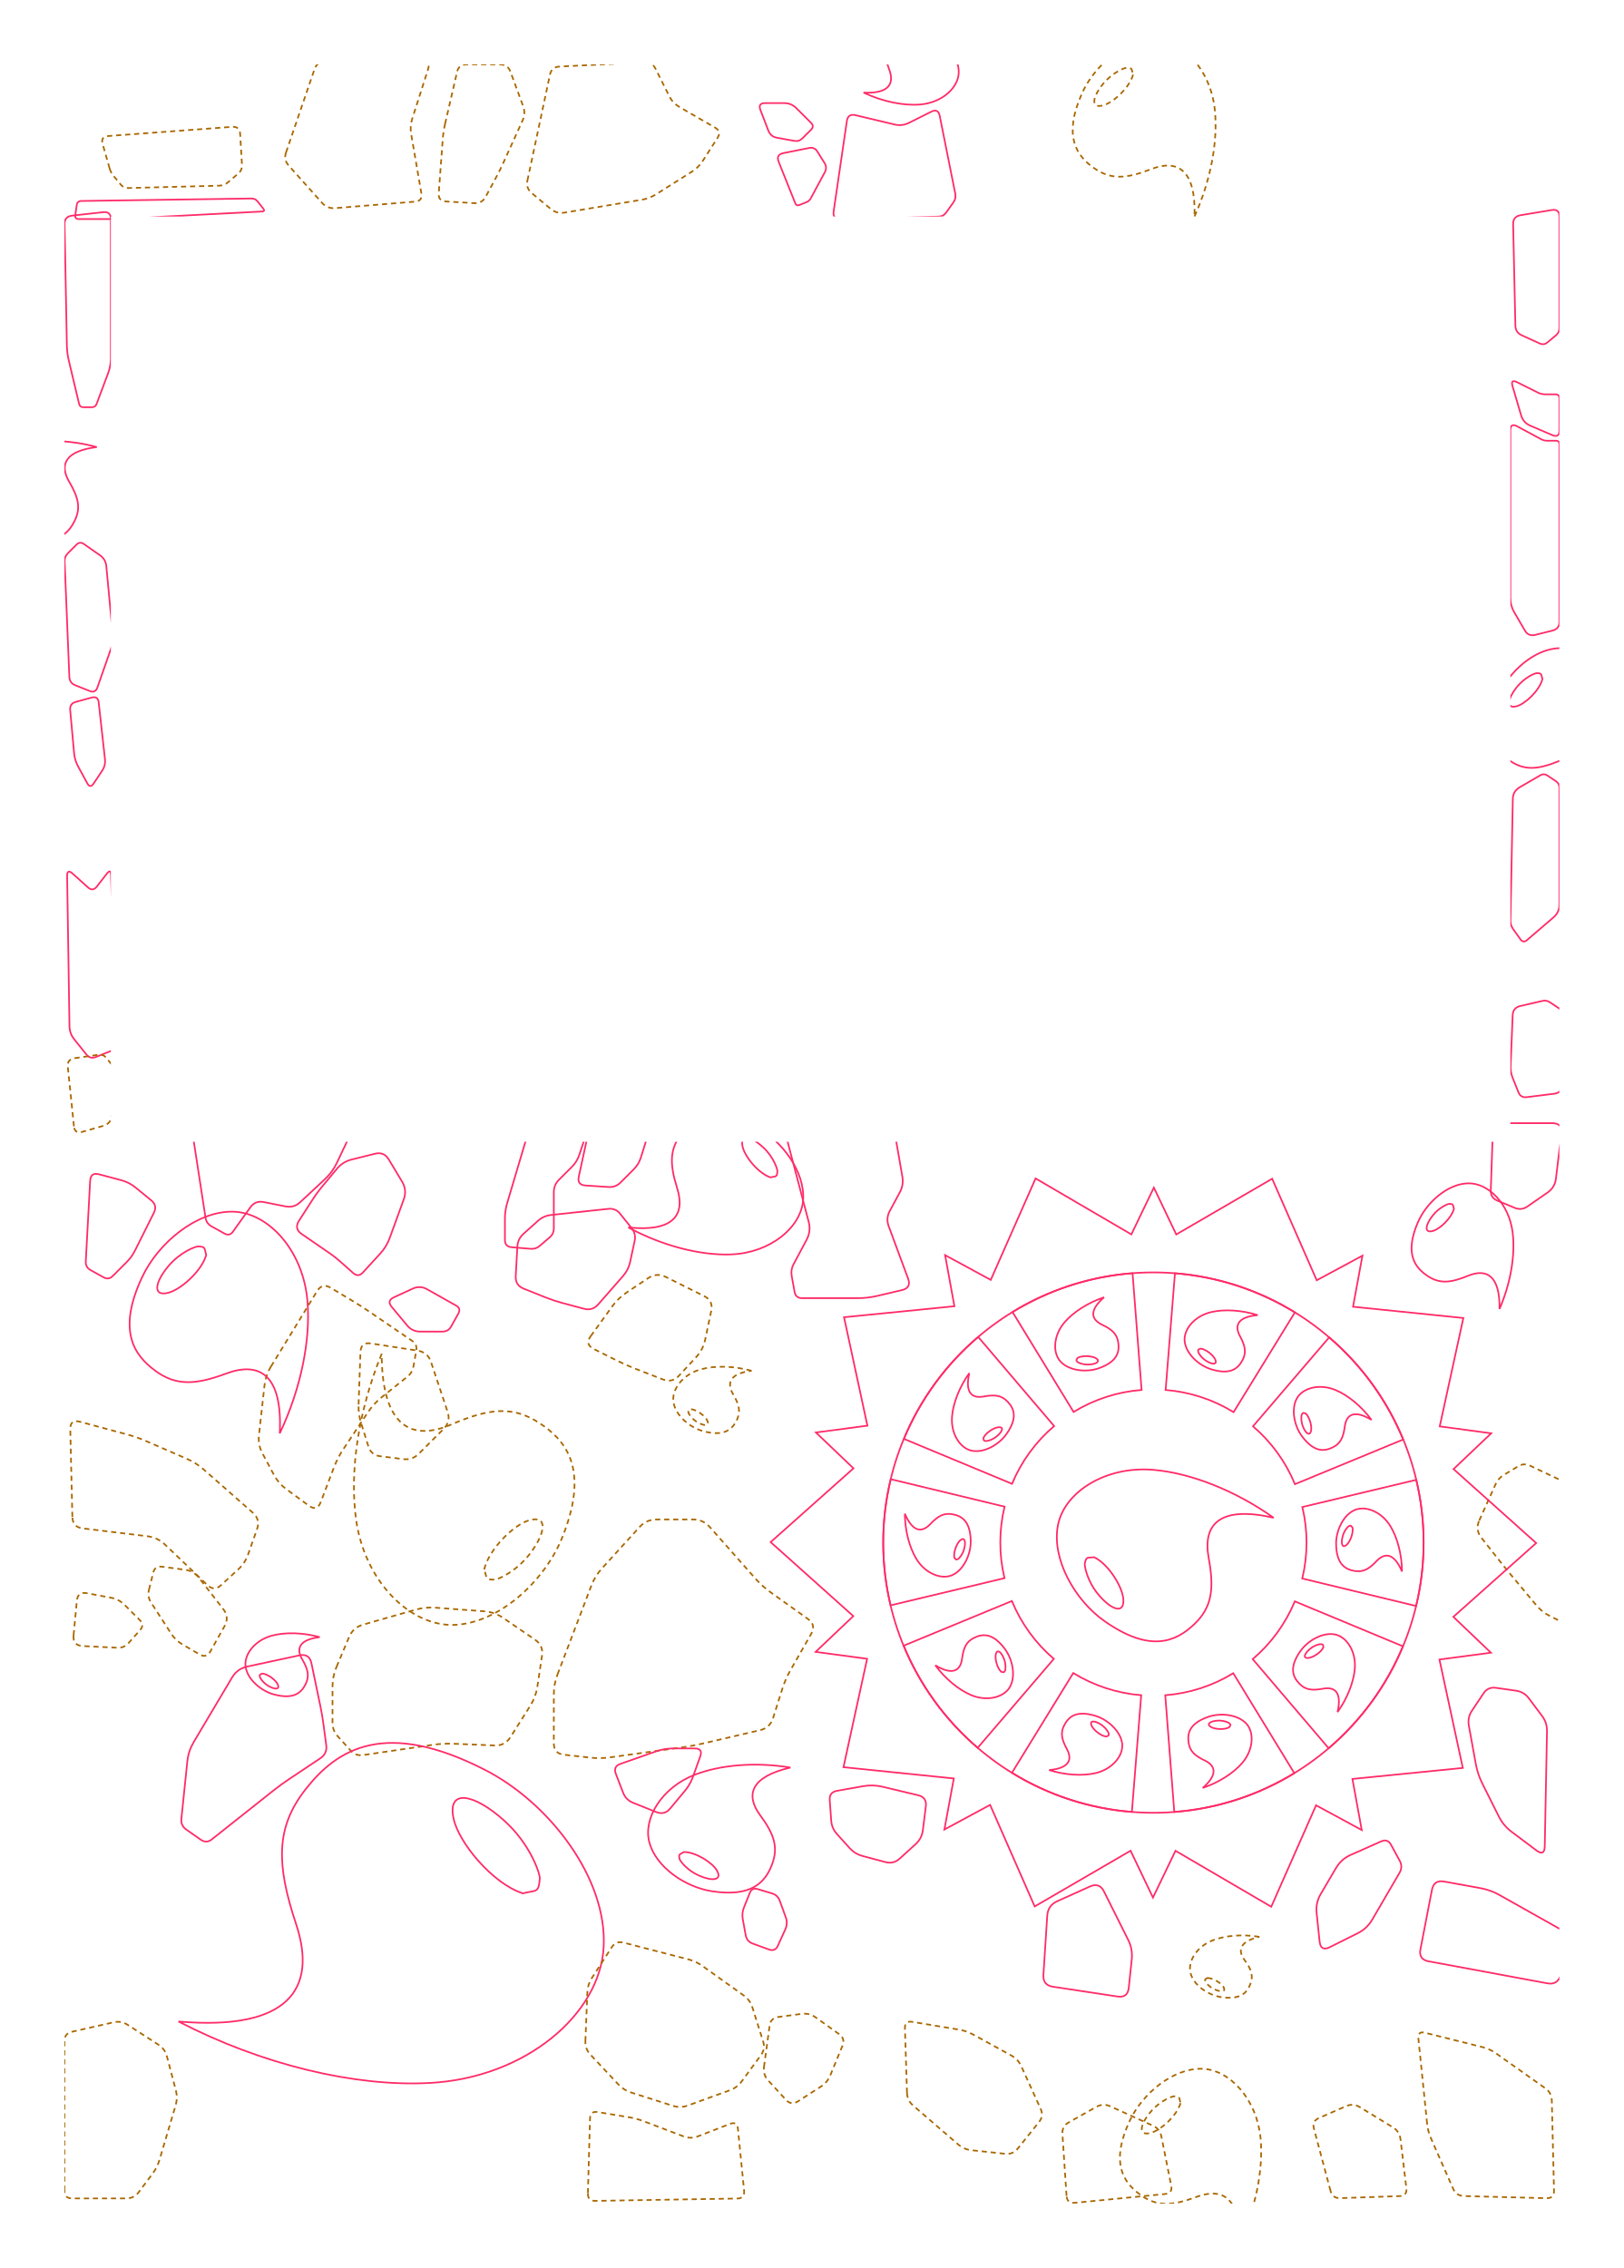
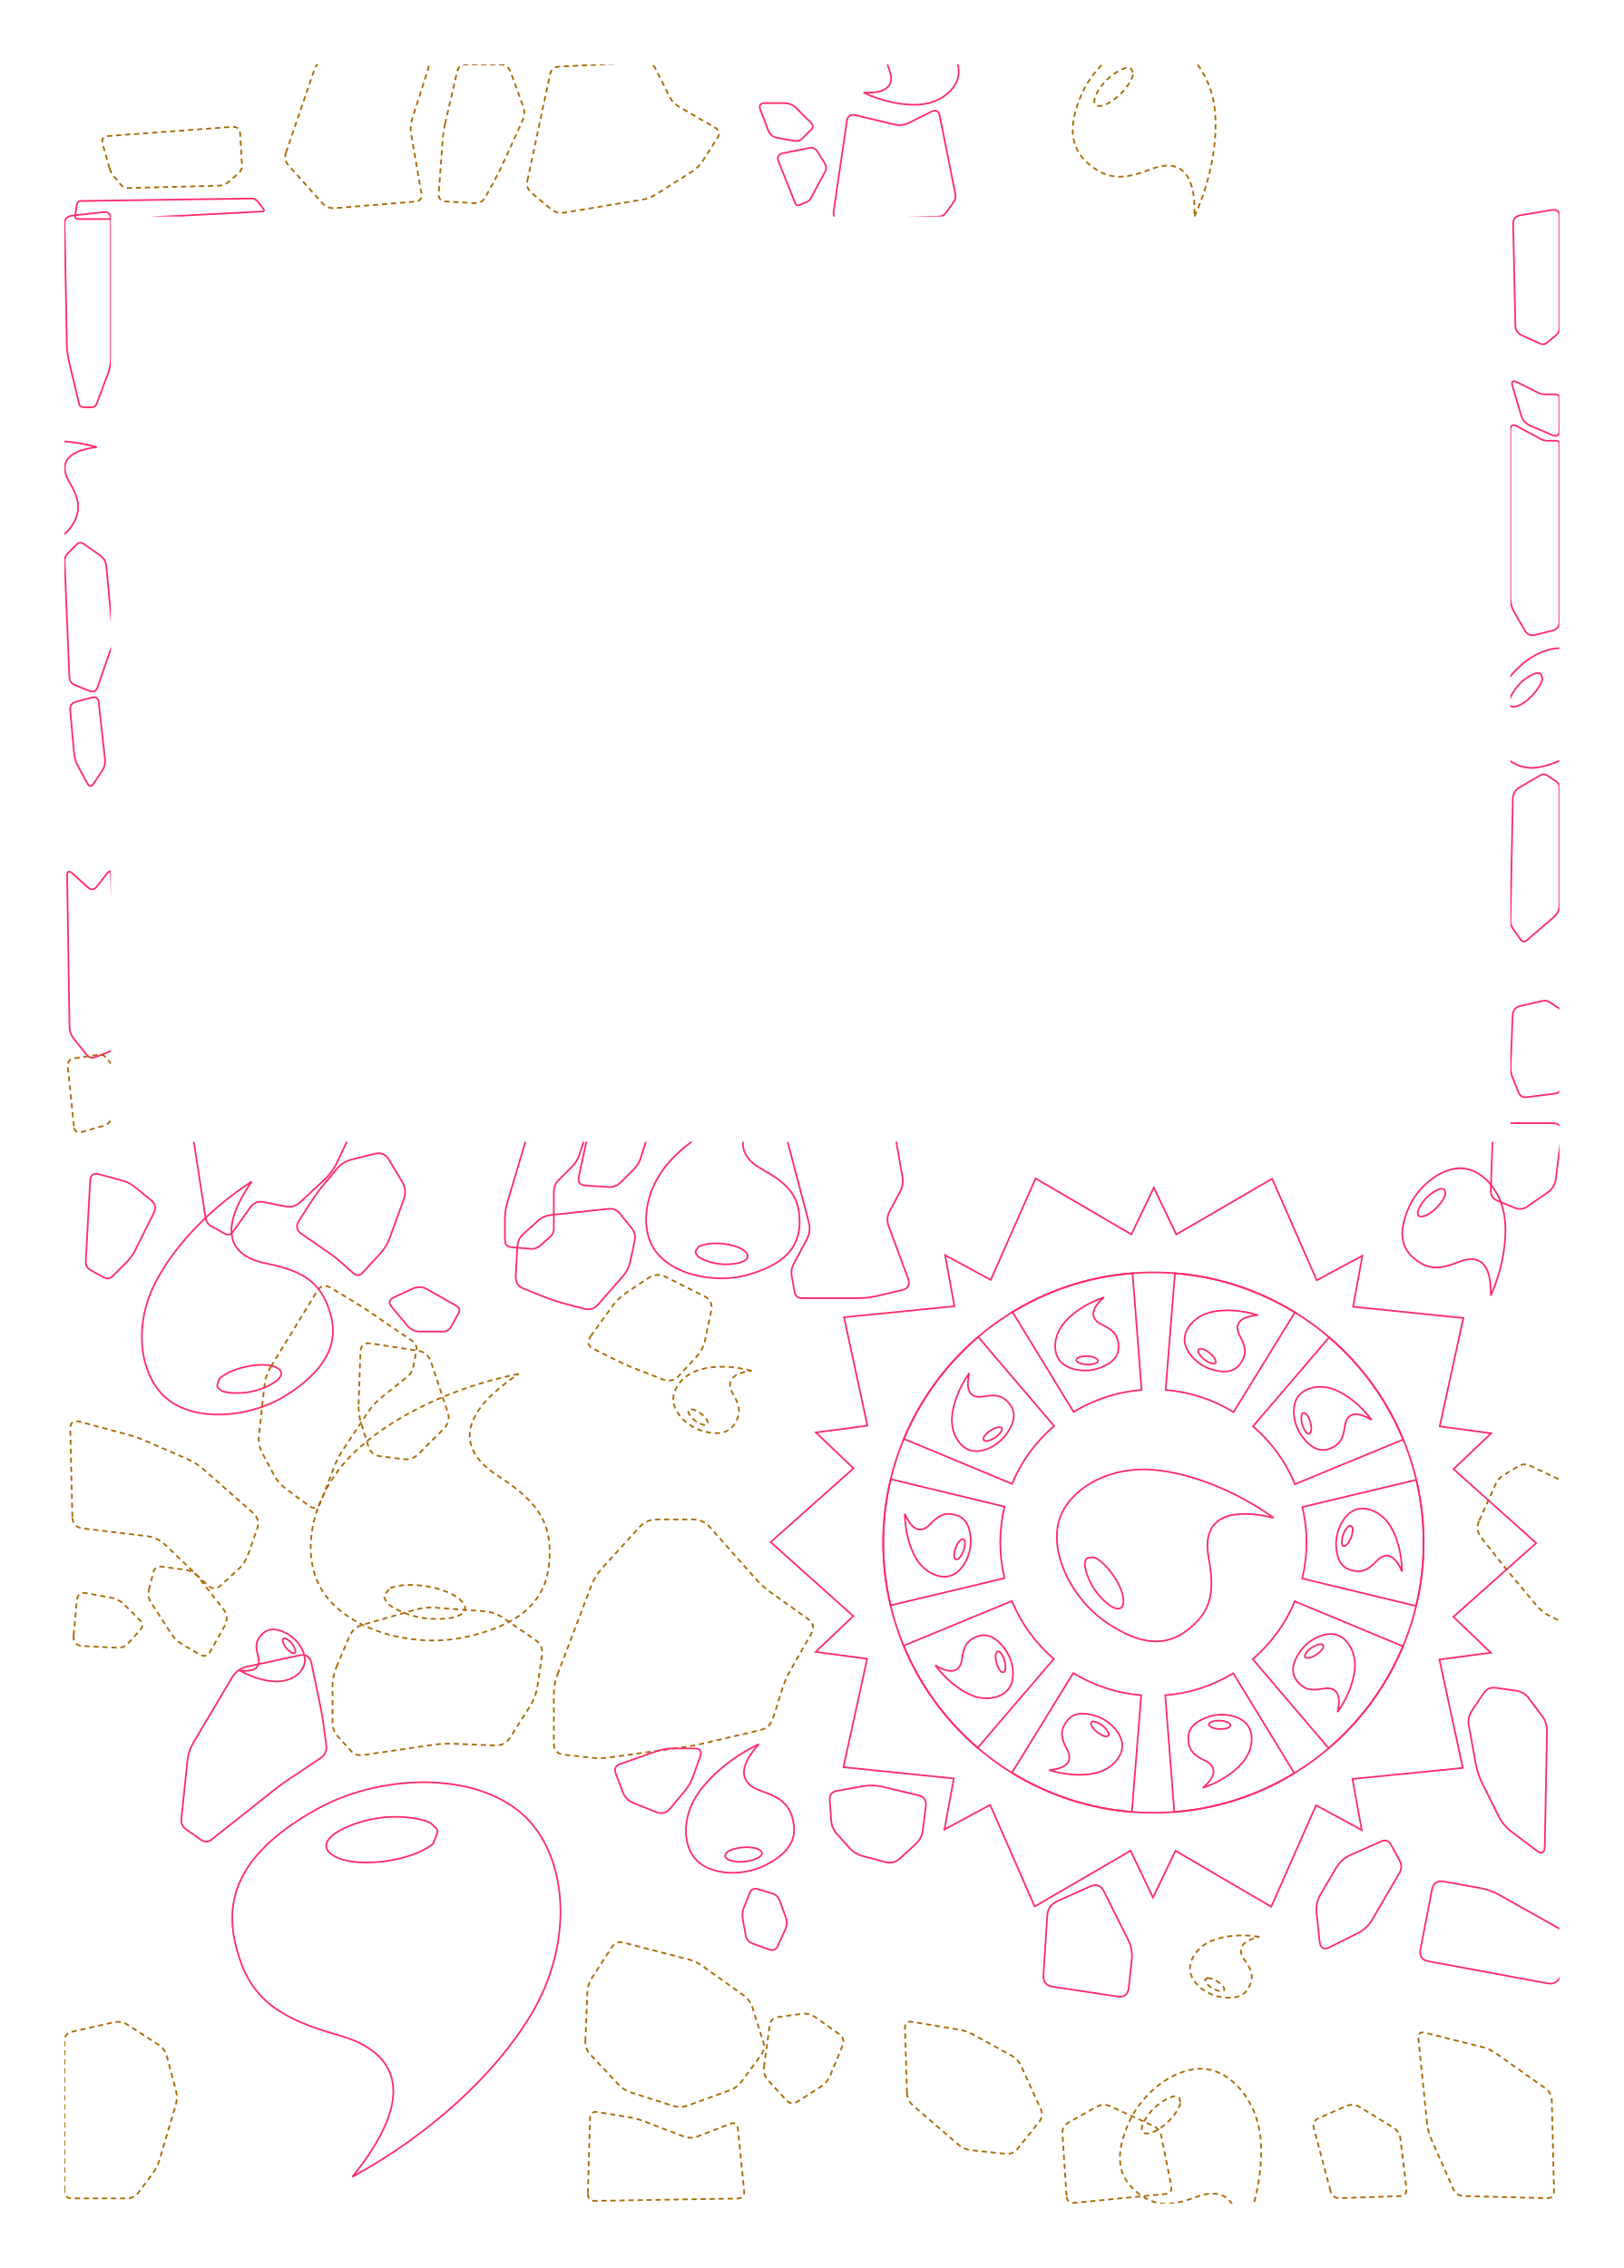
<svg xmlns="http://www.w3.org/2000/svg" viewBox="0 0 630 880">
  <defs>
    <clipPath id="bounds">
      <rect x="25" y="25" width="580" height="59" />
      <rect x="25" y="84" width="18" height="359" />
      <rect x="586" y="84" width="19" height="359" />
      <rect x="25" y="443" width="580" height="412" />
    </clipPath>
  </defs>
  <g clip-path="url(#bounds)" fill="none" stroke-width=".65" stroke="#ff2b68" fill-rule="evenodd">
    <g transform="translate(447.504 598.537) scale(0.998419) translate(-448 -598)">
      <path d="M 33.122 488.738 L 34.816 457.410 Q 35.000 454.000 38.300 454.880 L 46.979 457.194 Q 50.000 458.000 52.420 459.980 L 58.580 465.020 Q 61.000 467.000 59.602 469.797 L 52.252 484.495 Q 51.000 487.000 49.020 488.980 L 43.602 494.398 Q 42.000 496.000 40.020 494.900 L 34.980 492.100 Q 33.000 491.000 33.122 488.738 Z" />
      <path d="M 79.656 471.761 L 74.608 438.953 Q 74.000 435.000 78.000 435.000 L 134.000 435.000 Q 138.000 435.000 136.288 438.615 L 130.712 450.385 Q 129.000 454.000 126.076 456.729 L 116.460 465.704 Q 114.000 468.000 110.700 467.340 L 102.300 465.660 Q 99.000 465.000 97.044 467.739 L 90.317 477.157 Q 89.000 479.000 87.020 477.900 L 81.980 475.100 Q 80.000 474.000 79.656 471.761 Z" />
      <path d="M 127.817 485.499 L 117.017 478.074 Q 114.000 476.000 115.980 472.920 L 121.142 464.891 Q 123.000 462.000 125.200 459.360 L 130.800 452.640 Q 133.000 450.000 136.334 449.167 L 145.480 446.880 Q 149.000 446.000 150.867 449.111 L 156.020 457.700 Q 158.000 461.000 156.685 464.617 L 151.224 479.634 Q 150.000 483.000 147.580 485.640 L 140.790 493.047 Q 139.000 495.000 137.020 493.240 L 131.980 488.760 Q 130.000 487.000 127.817 485.499 Z" />
      <path d="M 196.878 466.048 L 205.860 435.834 Q 207.000 432.000 211.000 432.000 L 226.000 432.000 Q 230.000 432.000 228.735 435.795 L 224.885 447.344 Q 224.000 450.000 222.020 451.980 L 216.980 457.020 Q 215.000 459.000 215.000 461.800 L 215.000 475.972 Q 215.000 478.000 213.460 479.320 L 209.540 482.680 Q 208.000 484.000 205.979 483.832 L 198.640 483.220 Q 196.000 483.000 196.000 480.351 L 196.000 472.080 Q 196.000 469.000 196.878 466.048 Z" />
      <path d="M 224.703 455.768 L 228.150 439.909 Q 229.000 436.000 232.997 435.833 L 249.315 435.154 Q 253.000 435.000 251.900 438.520 L 248.835 448.327 Q 248.000 451.000 246.020 452.980 L 240.980 458.020 Q 239.000 460.000 236.206 459.814 L 227.300 459.220 Q 224.000 459.000 224.703 455.768 Z" />
      <path d="M 203.200 478.020 L 208.800 472.980 Q 211.000 471.000 213.943 470.685 L 236.199 468.300 Q 239.000 468.000 240.760 470.200 L 245.240 475.800 Q 247.000 478.000 246.410 480.755 L 244.660 488.920 Q 244.000 492.000 241.926 494.371 L 232.249 505.430 Q 230.000 508.000 226.700 507.120 L 218.300 504.880 Q 215.000 504.000 211.829 502.732 L 203.300 499.320 Q 200.000 498.000 200.197 494.451 L 200.836 482.955 Q 201.000 480.000 203.200 478.020 Z" />
      <path d="M 158.028 513.634 L 152.017 506.420 Q 150.000 504.000 152.860 502.680 L 160.140 499.320 Q 163.000 498.000 165.745 499.544 L 177.026 505.890 Q 179.000 507.000 177.900 508.980 L 175.100 514.020 Q 174.000 516.000 171.735 516.000 L 163.080 516.000 Q 160.000 516.000 158.028 513.634 Z" />
      <path d="M 139.132 544.314 L 139.857 523.997 Q 140.000 520.000 143.953 520.608 L 162.047 523.392 Q 166.000 524.000 167.265 527.795 L 173.735 547.205 Q 175.000 551.000 172.172 553.828 L 162.508 563.492 Q 160.000 566.000 156.480 565.560 L 147.520 564.440 Q 144.000 564.000 142.942 560.614 L 140.100 551.520 Q 139.000 548.000 139.132 544.314 Z" stroke="#a96700" stroke-dasharray="2 1.5" />
      <path d="M 105.086 529.587 L 122.993 500.284 Q 125.000 497.000 128.300 498.980 L 136.700 504.020 Q 140.000 506.000 143.180 508.168 L 159.968 519.614 Q 162.000 521.000 161.560 523.420 L 160.440 529.580 Q 160.000 532.000 158.079 533.537 L 148.123 541.501 Q 145.000 544.000 142.781 547.328 L 133.219 561.672 Q 131.000 565.000 129.576 568.738 L 124.424 582.262 Q 123.000 586.000 119.774 583.635 L 111.016 577.212 Q 108.000 575.000 106.240 571.700 L 101.760 563.300 Q 100.000 560.000 100.413 556.283 L 102.558 536.976 Q 103.000 533.000 105.086 529.587 Z" stroke="#a96700" stroke-dasharray="2 1.5" />
      <path d="M 229.304 517.810 L 237.678 506.215 Q 240.000 503.000 243.300 500.800 L 251.700 495.200 Q 255.000 493.000 258.547 494.774 L 273.422 502.211 Q 277.000 504.000 276.176 507.914 L 273.802 519.191 Q 273.000 523.000 270.360 525.860 L 263.640 533.140 Q 261.000 536.000 257.372 534.589 L 246.668 530.426 Q 243.000 529.000 239.480 527.240 L 230.520 522.760 Q 227.000 521.000 229.304 517.810 Z" stroke="#a96700" stroke-dasharray="2 1.5" />
      <path d="M 314.048 473.383 L 306.018 442.868 Q 305.000 439.000 308.990 438.715 L 343.010 436.285 Q 347.000 436.000 347.685 439.941 L 350.443 455.800 Q 351.000 459.000 349.460 461.860 L 345.540 469.140 Q 344.000 472.000 345.128 475.046 L 352.666 495.397 Q 354.000 499.000 350.260 499.880 L 340.740 502.120 Q 337.000 503.000 333.158 503.000 L 311.460 503.000 Q 309.000 503.000 308.560 500.580 L 307.440 494.420 Q 307.000 492.000 308.157 489.830 L 313.240 480.300 Q 315.000 477.000 314.048 473.383 Z" />
      <path d="M 27.905 588.001 L 27.095 553.999 Q 27.000 550.000 30.862 551.040 L 49.138 555.960 Q 53.000 557.000 56.668 558.595 L 72.332 565.405 Q 76.000 567.000 79.003 569.643 L 98.023 586.380 Q 101.000 589.000 99.680 592.740 L 96.192 602.623 Q 95.000 606.000 92.360 608.420 L 85.640 614.580 Q 83.000 617.000 80.409 614.527 L 63.893 598.762 Q 61.000 596.000 57.029 595.519 L 31.971 592.481 Q 28.000 592.000 27.905 588.001 Z" stroke="#a96700" stroke-dasharray="2 1.5" />
      <path d="M 57.660 616.360 L 59.340 609.640 Q 60.000 607.000 62.697 607.360 L 71.700 608.560 Q 75.000 609.000 77.044 611.628 L 86.544 623.843 Q 89.000 627.000 87.039 630.486 L 81.498 640.336 Q 80.000 643.000 77.360 641.460 L 70.640 637.540 Q 68.000 636.000 66.340 633.434 L 58.478 621.285 Q 57.000 619.000 57.660 616.360 Z" stroke="#a96700" stroke-dasharray="2 1.5" />
      <path d="M 28.379 634.018 L 29.660 620.565 Q 30.000 617.000 33.520 617.660 L 42.942 619.427 Q 46.000 620.000 48.200 622.200 L 54.127 628.127 Q 56.000 630.000 54.240 631.980 L 49.760 637.020 Q 48.000 639.000 45.354 638.868 L 31.995 638.200 Q 28.000 638.000 28.379 634.018 Z" stroke="#a96700" stroke-dasharray="2 1.5" />
      <path d="M 75.042 675.561 L 89.958 650.439 Q 92.000 647.000 95.911 646.162 L 116.089 641.838 Q 120.000 641.000 120.816 644.916 L 124.321 661.741 Q 125.000 665.000 125.440 668.300 L 126.560 676.700 Q 127.000 680.000 124.230 681.847 L 112.328 689.781 Q 109.000 692.000 105.866 694.486 L 82.104 713.331 Q 80.000 715.000 77.800 713.460 L 72.200 709.540 Q 70.000 708.000 70.276 705.329 L 72.588 682.979 Q 73.000 679.000 75.042 675.561 Z" />
      <path d="M 130.552 646.313 L 135.448 634.687 Q 137.000 631.000 140.846 629.901 L 161.154 624.099 Q 165.000 623.000 168.989 623.295 L 188.011 624.705 Q 192.000 625.000 195.301 627.259 L 207.699 635.741 Q 211.000 638.000 210.407 641.956 L 208.593 654.044 Q 208.000 658.000 205.864 661.382 L 198.136 673.618 Q 196.000 677.000 192.003 676.833 L 175.997 676.167 Q 172.000 676.000 168.043 676.582 L 140.928 680.569 Q 138.000 681.000 136.020 678.800 L 130.980 673.200 Q 129.000 671.000 129.000 668.040 L 129.000 654.000 Q 129.000 650.000 130.552 646.313 Z" stroke="#a96700" stroke-dasharray="2 1.5" />
      <path d="M 216.424 649.262 L 229.576 614.738 Q 231.000 611.000 233.691 608.040 L 248.309 591.960 Q 251.000 589.000 255.000 589.000 L 269.000 589.000 Q 273.000 589.000 275.650 591.996 L 293.350 612.004 Q 296.000 615.000 299.255 617.325 L 313.745 627.675 Q 317.000 630.000 315.015 633.473 L 306.985 647.527 Q 305.000 651.000 303.795 654.814 L 300.205 666.186 Q 299.000 670.000 295.105 670.909 L 272.895 676.091 Q 269.000 677.000 265.038 677.550 L 236.946 681.452 Q 233.000 682.000 229.040 681.560 L 218.960 680.440 Q 215.000 680.000 215.000 676.016 L 215.000 657.000 Q 215.000 653.000 216.424 649.262 Z" stroke="#a96700" stroke-dasharray="2 1.5" />
      <path d="M 241.900 695.140 L 239.100 687.860 Q 238.000 685.000 240.892 683.988 L 254.885 679.090 Q 258.000 678.000 261.300 678.000 L 269.729 678.000 Q 273.000 678.000 271.900 681.080 L 269.100 688.920 Q 268.000 692.000 265.906 694.512 L 260.200 701.360 Q 258.000 704.000 254.809 702.724 L 245.845 699.138 Q 243.000 698.000 241.900 695.140 Z" />
      <path d="M 322.789 706.048 L 322.220 698.080 Q 322.000 695.000 325.041 694.463 L 335.260 692.660 Q 339.000 692.000 342.695 692.880 L 356.549 696.178 Q 360.000 697.000 359.560 700.520 L 358.406 709.755 Q 358.000 713.000 355.580 715.200 L 349.420 720.800 Q 347.000 723.000 343.840 722.157 L 334.860 719.763 Q 332.000 719.000 330.020 716.800 L 324.980 711.200 Q 323.000 709.000 322.789 706.048 Z" />
      <path d="M 288.880 739.800 L 291.147 734.133 Q 292.000 732.000 294.200 732.660 L 299.800 734.340 Q 302.000 735.000 302.785 737.159 L 305.120 743.580 Q 306.000 746.000 304.934 748.344 L 302.066 754.656 Q 301.000 757.000 298.580 756.120 L 292.312 753.841 Q 290.000 753.000 289.560 750.580 L 288.424 744.331 Q 288.000 742.000 288.880 739.800 Z" />
      <path d="M 579.099 461.142 L 579.862 438.998 Q 580.000 435.000 584.000 435.000 L 603.000 435.000 Q 607.000 435.000 606.523 438.972 L 604.414 456.546 Q 604.000 460.000 601.140 461.980 L 593.351 467.372 Q 591.000 469.000 588.360 467.900 L 581.640 465.100 Q 579.000 464.000 579.099 461.142 Z" />
      <path d="M 574.607 589.428 L 580.947 575.340 Q 582.000 573.000 584.200 571.680 L 589.800 568.320 Q 592.000 567.000 594.319 568.098 L 607.385 574.288 Q 611.000 576.000 611.143 579.997 L 612.877 628.559 Q 613.000 632.000 609.920 630.460 L 602.080 626.540 Q 599.000 625.000 596.795 622.355 L 586.508 610.009 Q 584.000 607.000 581.580 603.920 L 575.420 596.080 Q 573.000 593.000 574.607 589.428 Z" stroke="#a96700" stroke-dasharray="2 1.5" />
      <path d="M 571.760 663.360 L 576.274 656.589 Q 578.000 654.000 581.080 654.440 L 588.920 655.560 Q 592.000 656.000 593.867 658.489 L 599.020 665.360 Q 601.000 668.000 600.937 671.299 L 600.077 716.001 Q 600.000 720.000 596.800 717.600 L 587.200 710.400 Q 584.000 708.000 582.211 704.422 L 575.789 691.578 Q 574.000 688.000 573.284 684.065 L 570.568 669.122 Q 570.000 666.000 571.760 663.360 Z" />
      <path d="M 524.655 719.375 L 536.481 714.120 Q 539.000 713.000 540.320 715.420 L 543.680 721.580 Q 545.000 724.000 543.611 726.381 L 533.015 744.545 Q 531.000 748.000 527.422 749.789 L 516.578 755.211 Q 513.000 757.000 512.581 753.022 L 511.419 741.978 Q 511.000 738.000 513.028 734.552 L 518.972 724.448 Q 521.000 721.000 524.655 719.375 Z" />
      <path d="M 551.760 756.073 L 556.240 732.927 Q 557.000 729.000 560.935 729.716 L 575.065 732.284 Q 579.000 733.000 582.486 734.961 L 607.514 749.039 Q 611.000 751.000 609.795 754.814 L 606.205 766.186 Q 605.000 770.000 601.067 769.272 L 554.933 760.728 Q 551.000 760.000 551.760 756.073 Z" />
      <path d="M 405.258 766.008 L 406.742 742.992 Q 407.000 739.000 410.648 737.359 L 423.352 731.641 Q 427.000 730.000 428.789 733.578 L 438.211 752.422 Q 440.000 756.000 439.581 759.978 L 438.419 771.022 Q 438.000 775.000 434.045 774.401 L 408.955 770.599 Q 405.000 770.000 405.258 766.008 Z" />
-       <path d="M 108.497 555.549 C 116.71 538.24 120.584 519.171 119.24 503.92 C 117.534 484.432 104.066 469.667 90.299 469.398 C 76.24 469.123 61.249 481.508 54.989 494.892 C 45.39 515.414 51.632 525.042 60.246 531.299 C 68.24 537.132 75.752 536.749 87.767 532.283 C 100.854 527.407 109.65 533.048 108.497 555.549 Z M 79.913 486.27 C 78.147 492.474 70.045 499.722 65.106 500.931 C 58.905 502.444 60.044 496.736 65.21 490.581 C 69.853 485.035 75.836 482.869 76.781 482.906 C 79.824 483.041 79.108 483.503 79.913 486.27 Z" />
-       <path d="M 148.114 524.645 C 139.081 546.578 135.526 570.406 138.176 589.175 C 141.549 613.16 159.158 630.543 176.197 629.983 C 193.596 629.412 211.329 613.128 218.202 596.175 C 228.74 570.178 220.399 558.68 209.343 551.502 C 199.081 544.808 189.818 545.768 175.252 552.069 C 159.388 558.945 148.147 552.54 148.114 524.645 Z M 187.944 608.449 C 189.725 600.664 199.274 591.178 205.301 589.364 C 212.87 587.091 211.832 594.222 205.843 602.167 C 200.462 609.325 193.205 612.391 192.035 612.406 C 188.264 612.436 189.119 611.818 187.944 608.449 Z" stroke="#a96700" stroke-dasharray="2 1.5" />
-       <path d="M 69.159 784.117 C 101.563 800.901 137.605 809.544 166.726 808 C 203.938 806.046 232.939 781.39 234.366 755.201 C 235.825 728.458 213.245 699.097 188.184 686.291 C 149.755 666.654 131.014 677.896 118.53 693.878 C 106.895 708.707 107.125 723.033 114.827 746.202 C 123.24 771.438 111.915 787.807 69.159 784.117 Z M 202.939 734.31 C 191.246 730.536 177.987 714.63 176.015 705.149 C 173.547 693.244 184.337 695.792 195.71 706.035 C 205.959 715.242 209.685 726.775 209.551 728.571 C 209.091 734.354 208.26 732.961 202.939 734.31 Z" />
-       <path d="M 306.942 685.426 C 293.62 683.225 279.949 684.304 269.878 688.178 C 257.007 693.12 249.621 705.112 252.113 714.491 C 254.658 724.068 265.96 731.818 276.243 733.459 C 292.012 735.976 297.321 729.877 299.887 722.826 C 302.285 716.277 300.566 711.262 295.207 703.99 C 289.361 696.071 291.475 689.016 306.942 685.426 Z M 265.561 718.249 C 270.107 718.24 276.591 722.321 278.369 725.432 C 280.599 729.339 276.511 729.676 271.338 727.372 C 266.678 725.304 264.049 721.672 263.89 721.024 C 263.391 718.937 263.843 719.332 265.561 718.249 Z" />
-       <path d="M 243.941 475.523 C 257.104 482.635 271.818 486.437 283.767 486.012 C 299.035 485.477 311.1 475.577 311.873 464.852 C 312.662 453.899 303.616 441.701 293.434 436.272 C 277.821 427.947 270.058 432.422 264.826 438.884 C 259.95 444.88 259.942 450.754 262.933 460.307 C 266.201 470.712 261.442 477.342 243.941 475.523 Z M 299.139 456.063 C 294.373 454.432 289.051 447.817 288.31 443.916 C 287.384 439.018 291.789 440.139 296.378 444.42 C 300.513 448.267 301.958 453.022 301.89 453.757 C 301.661 456.125 301.33 455.548 299.139 456.063 Z" />
-       <path d="M 582.492 507.214 C 586.837 497.166 588.669 486.199 587.597 477.516 C 586.234 466.421 578.248 458.257 570.381 458.378 C 562.347 458.502 554.033 465.873 550.725 473.641 C 545.652 485.553 549.409 490.926 554.453 494.328 C 559.134 497.5 563.417 497.131 570.189 494.341 C 577.565 491.295 582.701 494.342 582.492 507.214 Z M 564.787 468.221 C 563.902 471.799 559.419 476.1 556.623 476.888 C 553.112 477.876 553.648 474.594 556.476 470.976 C 559.017 467.716 562.39 466.36 562.931 466.362 C 564.671 466.378 564.271 466.657 564.787 468.221 Z" />
-       <path d="M 124.022 634.732 C 117.513 632.942 110.658 632.764 105.448 634.164 C 98.789 635.948 94.49 641.526 95.239 646.32 C 96.004 651.215 101.219 655.66 106.246 657.013 C 113.956 659.088 116.915 656.333 118.559 652.961 C 120.094 649.83 119.501 647.246 117.216 643.35 C 114.724 639.107 116.143 635.709 124.022 634.732 Z M 101.729 648.891 C 103.99 649.124 107.001 651.493 107.723 653.133 C 108.628 655.192 106.577 655.146 104.125 653.73 C 101.916 652.458 100.799 650.514 100.754 650.184 C 100.614 649.12 100.819 649.34 101.729 648.891 Z" />
+       <path d="M 97.603 457.701 C 80.926 468.476 67.111 483.167 59.978 497.339 C 50.854 515.444 54.669 535.8 66.655 543.545 C 78.893 551.455 98.858 548.717 111.674 540.337 C 131.326 527.487 131.076 515.599 126.898 505.387 C 123.034 495.887 116.206 492.128 103.181 489.51 C 88.99 486.67 84.316 476.901 97.603 457.701 Z M 85.008 534.341 C 89.948 529.837 101.041 527.869 106.052 529.497 C 112.342 531.546 108.225 535.955 100.316 538.561 C 93.2 540.916 86.746 539.562 85.934 539.014 C 83.326 537.235 84.209 537.219 85.008 534.341 Z" />
+       <path d="M 201.327 532.437 C 176.991 537.273 154.176 547.977 139.362 561.155 C 120.424 577.985 115.481 603.39 125.837 617.908 C 136.411 632.734 160.866 638.748 179.614 634.916 C 208.362 629.039 213.546 615.114 213.396 601.326 C 213.283 588.51 207.082 580.998 193.157 571.959 C 177.979 562.124 177.048 548.622 201.327 532.437 Z M 151.397 615.669 C 159.21 612.712 173.004 615.534 178.075 619.734 C 184.439 625.011 177.626 628.236 167.237 627.621 C 157.885 627.08 151.012 622.535 150.32 621.524 C 148.11 618.256 149.144 618.644 151.397 615.669 Z" stroke="#a96700" stroke-dasharray="2 1.5" />
+       <path d="M 136.68 844.492 C 166.573 828.215 192.075 804.874 206.089 781.562 C 224.011 751.784 220.102 716.495 200.608 701.716 C 180.701 686.623 146.22 688.74 123.235 701.42 C 87.99 720.864 86.892 741.218 92.723 759.212 C 98.108 775.949 109.299 783.252 131.227 789.399 C 155.123 796.076 161.859 813.376 136.68 844.492 Z M 168.051 715.094 C 159.028 722.159 139.811 724.1 131.454 720.673 C 120.964 716.363 128.568 709.355 142.424 705.915 C 154.891 702.802 165.75 705.945 167.068 706.986 C 171.297 710.362 169.786 710.277 168.051 715.094 Z" />
+       <path d="M 294.704 676.297 C 284.596 681.152 275.815 688.406 270.814 695.842 C 264.418 705.34 265.115 717.017 271.282 722.206 C 277.579 727.505 288.96 727.385 296.735 723.597 C 308.657 717.789 309.359 711.11 307.741 705.092 C 306.25 699.495 302.689 696.905 295.577 694.516 C 287.826 691.919 285.899 686.114 294.704 676.297 Z M 282.218 718.349 C 285.305 716.175 291.66 715.858 294.353 717.125 C 297.732 718.719 295.113 720.897 290.497 721.798 C 286.342 722.613 282.822 721.397 282.406 721.033 C 281.07 719.851 281.566 719.904 282.218 718.349 Z" />
+       <path d="M 299.584 427.402 C 284.229 431.594 270.112 439.472 261.226 448.574 C 249.866 460.197 247.848 476.677 255.13 485.501 C 262.565 494.511 278.485 497.257 290.31 493.96 C 308.441 488.903 311.131 479.758 310.413 470.942 C 309.764 462.746 305.456 458.218 296.138 453.062 C 285.982 447.452 284.778 438.854 299.584 427.402 Z M 271.386 482.915 C 276.252 480.671 285.206 481.855 288.641 484.314 C 292.951 487.404 288.736 489.775 282.061 489.85 C 276.052 489.925 271.449 487.326 270.961 486.711 C 269.399 484.719 270.078 484.921 271.386 482.915 Z" />
+       <path d="M 579.094 502.02 C 583.576 491.891 585.525 480.811 584.515 472.017 C 583.231 460.779 575.222 452.451 567.262 452.506 C 559.132 452.561 550.657 459.948 547.243 467.779 C 542.008 479.786 545.762 485.255 550.836 488.74 C 555.545 491.99 559.881 491.654 566.758 488.889 C 574.247 485.872 579.417 488.998 579.094 502.02 Z M 561.517 462.416 C 560.591 466.028 556.018 470.341 553.182 471.115 C 549.621 472.084 550.193 468.768 553.085 465.132 C 555.683 461.855 559.108 460.512 559.655 460.519 C 561.415 460.551 561.009 460.829 561.517 462.416 Z" />
+       <path d="M 92.873 647.659 C 97.69 650.436 103.117 651.999 107.561 651.964 C 113.238 651.922 117.822 648.368 118.219 644.392 C 118.625 640.331 115.39 635.707 111.663 633.585 C 105.948 630.332 103.018 631.914 101.008 634.261 C 99.135 636.439 99.072 638.621 100.085 642.201 C 101.192 646.1 99.356 648.514 92.873 647.659 Z M 113.579 640.996 C 111.825 640.341 109.916 637.829 109.681 636.372 C 109.387 634.543 111.012 635.005 112.673 636.642 C 114.17 638.114 114.658 639.895 114.625 640.168 C 114.515 641.045 114.398 640.827 113.579 640.996 Z" />
      <path d="M 291.834 531.232 C 284.973 529.344 277.748 529.157 272.256 530.632 C 265.237 532.513 260.705 538.392 261.495 543.445 C 262.301 548.605 267.798 553.29 273.097 554.716 C 281.224 556.904 284.342 554 286.076 550.445 C 287.694 547.145 287.069 544.422 284.661 540.315 C 282.033 535.843 283.529 532.261 291.834 531.232 Z M 268.336 546.155 C 270.72 546.401 273.894 548.898 274.654 550.626 C 275.608 552.797 273.446 552.748 270.861 551.256 C 268.533 549.915 267.355 547.866 267.308 547.518 C 267.161 546.397 267.376 546.629 268.336 546.155 Z" stroke="#a96700" stroke-dasharray="2 1.5" />
      <g transform="translate(448 598)">
        <path d="M 0.171 -137.954 L 8.872 -119.746 L 46.138 -141.403 L 63.46 -101.935 L 81.225 -111.507 L 77.563 -91.662 L 120.441 -87.278 L 111.256 -45.167 L 131.255 -42.468 L 116.627 -28.566 L 148.739 0.184 L 116.556 28.854 L 131.149 42.792 L 111.144 45.442 L 120.225 87.576 L 77.336 91.853 L 80.949 111.707 L 63.207 102.092 L 45.788 141.516 L 8.576 119.768 L -0.171 137.954 L -8.872 119.746 L -46.138 141.403 L -63.46 101.935 L -81.225 111.507 L -77.563 91.662 L -120.441 87.278 L -111.256 45.167 L -131.255 42.468 L -116.627 28.566 L -148.739 -0.184 L -116.556 -28.854 L -131.149 -42.792 L -111.144 -45.442 L -120.225 -87.576 L -77.336 -91.853 L -80.949 -111.707 L -63.207 -102.092 L -45.788 -141.516 L -8.576 -119.768 Z M 105 0 A 105 105 0 1 0 -105 0 A 105 105 0 1 0 105 0 Z" />
        <path d="M 8.368 -104.666 A 105 105 0 0 1 54.973 -89.459 L 31.151 -50.694 A 59.5 59.5 0 0 0 4.742 -59.311 Z" />
        <path d="M 68.291 -79.758 A 105 105 0 0 1 97.057 -40.062 L 54.999 -22.702 A 59.5 59.5 0 0 0 38.698 -45.196 Z" />
        <path d="M 102.129 -24.385 A 105 105 0 0 1 102.068 24.638 L 57.839 13.962 A 59.5 59.5 0 0 0 57.873 -13.818 Z" />
        <path d="M 96.958 40.302 A 105 105 0 0 1 68.093 79.927 L 38.586 45.292 A 59.5 59.5 0 0 0 54.943 22.838 Z" />
        <path d="M 54.752 89.595 A 105 105 0 0 1 8.109 104.686 L 4.595 59.322 A 59.5 59.5 0 0 0 31.026 50.77 Z" />
        <path d="M -8.368 104.666 A 105 105 0 0 1 -54.973 89.459 L -31.151 50.694 A 59.5 59.5 0 0 0 -4.742 59.311 Z" />
        <path d="M -68.291 79.758 A 105 105 0 0 1 -97.057 40.062 L -54.999 22.702 A 59.5 59.5 0 0 0 -38.698 45.196 Z" />
        <path d="M -102.129 24.385 A 105 105 0 0 1 -102.068 -24.638 L -57.839 -13.962 A 59.5 59.5 0 0 0 -57.873 13.818 Z" />
        <path d="M -96.958 -40.302 A 105 105 0 0 1 -68.093 -79.927 L -38.586 -45.292 A 59.5 59.5 0 0 0 -54.943 -22.838 Z" />
        <path d="M -54.752 -89.595 A 105 105 0 0 1 -8.109 -104.686 L -4.595 -59.322 A 59.5 59.5 0 0 0 -31.026 -50.77 Z" />
      </g>
      <path d="M 494.718 588.349 C 479.842 577.784 462.598 570.997 448.071 569.735 C 429.511 568.113 413.435 578.303 410.906 591.17 C 408.323 604.311 417.46 620.419 428.977 628.504 C 446.639 640.901 456.7 636.639 463.993 629.595 C 470.786 623.062 471.67 615.952 469.468 603.944 C 467.059 590.864 473.805 583.547 494.718 588.349 Z M 425.013 603.701 C 430.54 606.384 435.998 615.182 436.315 620.013 C 436.709 626.08 431.543 624.068 426.625 618.204 C 422.191 612.933 421.149 606.963 421.34 606.083 C 421.97 603.251 422.285 603.999 425.013 603.701 Z" />
      <path d="M 488.534 509.599 C 482.265 507.637 475.606 507.231 470.492 508.415 C 463.957 509.924 459.587 515.202 460.152 519.889 C 460.73 524.675 465.65 529.174 470.493 530.66 C 477.919 532.94 480.889 530.362 482.603 527.138 C 484.202 524.146 483.713 521.614 481.624 517.747 C 479.344 513.537 480.839 510.281 488.534 509.599 Z M 466.376 522.609 C 468.567 522.913 471.414 525.318 472.06 526.937 C 472.87 528.97 470.878 528.856 468.541 527.396 C 466.437 526.084 465.416 524.156 465.383 523.833 C 465.284 522.794 465.475 523.015 466.376 522.609 Z" />
      <path d="M 532.754 550.307 C 528.836 545.035 523.687 540.793 518.853 538.745 C 512.679 536.125 506.041 537.825 503.744 541.949 C 501.398 546.161 502.734 552.693 505.778 556.742 C 510.446 562.951 514.365 562.611 517.646 561.011 C 520.698 559.53 521.791 557.194 522.373 552.838 C 523.004 548.091 526.128 546.337 532.754 550.307 Z M 507.18 547.809 C 508.774 549.342 509.664 552.962 509.235 554.651 C 508.695 556.772 507.15 555.509 506.118 552.954 C 505.187 550.656 505.494 548.496 505.658 548.216 C 506.188 547.316 506.213 547.607 507.18 547.809 Z" />
      <path d="M 544.6 609.232 C 544.529 602.664 542.857 596.206 540.151 591.708 C 536.696 585.959 530.327 583.433 526.044 585.42 C 521.67 587.448 518.912 593.518 518.994 598.583 C 519.121 606.35 522.491 608.378 526.086 609.012 C 529.426 609.608 531.684 608.361 534.715 605.178 C 538.015 601.709 541.573 602.126 544.6 609.232 Z M 525.379 592.18 C 525.768 594.357 524.36 597.808 523.02 598.923 C 521.336 600.321 520.829 598.391 521.496 595.718 C 522.093 593.311 523.611 591.745 523.908 591.614 C 524.866 591.198 524.715 591.448 525.379 592.18 Z" />
      <path d="M 519.549 663.867 C 523.352 658.512 525.796 652.304 526.25 647.075 C 526.834 640.393 523.166 634.606 518.533 633.695 C 513.803 632.765 508.004 636.054 505.093 640.201 C 500.63 646.559 502.165 650.181 504.7 652.807 C 507.052 655.252 509.612 655.57 513.935 654.777 C 518.643 653.91 521.278 656.339 519.549 663.867 Z M 514.022 638.774 C 513.057 640.763 509.889 642.728 508.15 642.842 C 505.966 642.984 506.69 641.125 508.801 639.354 C 510.699 637.758 512.848 637.383 513.165 637.451 C 514.184 637.678 513.915 637.792 514.022 638.774 Z" />
      <path d="M 467.168 693.343 C 473.393 691.246 479.019 687.66 482.46 683.696 C 486.86 678.634 487.294 671.796 484.082 668.336 C 480.801 664.804 474.176 664.056 469.384 665.7 C 462.036 668.22 461.149 672.053 461.657 675.667 C 462.123 679.028 464.006 680.789 467.969 682.689 C 472.289 684.755 472.992 688.269 467.168 693.343 Z M 477.447 669.793 C 475.496 670.836 471.779 670.563 470.305 669.633 C 468.454 668.464 470.133 667.386 472.882 667.194 C 475.355 667.018 477.315 667.978 477.531 668.22 C 478.222 669.002 477.937 668.936 477.447 669.793 Z" />
      <path d="M 407.466 686.401 C 413.735 688.364 420.394 688.769 425.508 687.585 C 432.043 686.076 436.413 680.798 435.848 676.111 C 435.27 671.325 430.35 666.826 425.507 665.34 C 418.081 663.06 415.111 665.638 413.397 668.862 C 411.798 671.854 412.287 674.386 414.376 678.253 C 416.656 682.463 415.161 685.719 407.466 686.401 Z M 429.624 673.391 C 427.433 673.087 424.586 670.682 423.94 669.063 C 423.13 667.03 425.122 667.144 427.459 668.604 C 429.563 669.916 430.584 671.844 430.617 672.167 C 430.716 673.206 430.525 672.985 429.624 673.391 Z" />
      <path d="M 363.247 645.693 C 367.164 650.965 372.313 655.207 377.147 657.255 C 383.321 659.875 389.959 658.175 392.256 654.051 C 394.602 649.839 393.266 643.307 390.222 639.258 C 385.554 633.049 381.635 633.389 378.354 634.989 C 375.302 636.47 374.209 638.806 373.627 643.162 C 372.996 647.909 369.873 649.663 363.247 645.693 Z M 388.82 648.191 C 387.226 646.658 386.336 643.038 386.765 641.349 C 387.305 639.228 388.85 640.491 389.882 643.046 C 390.813 645.344 390.506 647.504 390.342 647.784 C 389.812 648.684 389.787 648.393 388.82 648.191 Z" />
      <path d="M 351.4 586.768 C 351.471 593.336 353.143 599.794 355.849 604.292 C 359.304 610.041 365.673 612.567 369.956 610.58 C 374.33 608.552 377.088 602.482 377.006 597.417 C 376.879 589.65 373.509 587.622 369.914 586.988 C 366.574 586.392 364.316 587.639 361.285 590.822 C 357.985 594.291 354.427 593.874 351.4 586.768 Z M 370.621 603.82 C 370.233 601.643 371.64 598.192 372.98 597.077 C 374.664 595.679 375.171 597.609 374.504 600.282 C 373.906 602.689 372.389 604.255 372.092 604.386 C 371.134 604.802 371.285 604.552 370.621 603.82 Z" />
      <path d="M 376.451 532.133 C 372.648 537.488 370.204 543.696 369.75 548.925 C 369.166 555.607 372.834 561.394 377.467 562.305 C 382.197 563.235 387.996 559.946 390.907 555.799 C 395.37 549.441 393.835 545.819 391.3 543.193 C 388.948 540.748 386.388 540.43 382.065 541.223 C 377.357 542.09 374.722 539.661 376.451 532.133 Z M 381.978 557.226 C 382.943 555.237 386.111 553.272 387.85 553.158 C 390.034 553.016 389.31 554.875 387.199 556.646 C 385.301 558.242 383.152 558.617 382.835 558.549 C 381.816 558.322 382.085 558.208 381.978 557.226 Z" />
      <path d="M 428.832 502.657 C 422.607 504.754 416.981 508.34 413.54 512.304 C 409.14 517.366 408.706 524.204 411.918 527.664 C 415.199 531.196 421.824 531.944 426.616 530.3 C 433.964 527.78 434.851 523.947 434.343 520.333 C 433.877 516.972 431.994 515.211 428.031 513.311 C 423.711 511.245 423.008 507.731 428.832 502.657 Z M 418.553 526.207 C 420.504 525.164 424.221 525.437 425.695 526.367 C 427.546 527.536 425.867 528.614 423.118 528.806 C 420.645 528.982 418.685 528.022 418.469 527.78 C 417.778 526.998 418.063 527.064 418.553 526.207 Z" />
    </g>
    <path d="M 42.528 65.348 L 39.824 55.885 Q 39.000 53.000 41.992 52.778 L 90.008 49.222 Q 93.000 49.000 93.176 51.995 L 93.881 63.975 Q 94.000 66.000 92.460 67.320 L 88.540 70.680 Q 87.000 72.000 84.972 72.052 L 49.718 72.956 Q 48.000 73.000 46.900 71.680 L 44.100 68.320 Q 43.000 67.000 42.528 65.348 Z" stroke="#a96700" stroke-dasharray="2 1.5" />
    <path d="M 29.220 83.460 L 29.780 79.540 Q 30.000 78.000 31.555 77.977 L 97.591 77.020 Q 99.000 77.000 99.880 78.100 L 102.120 80.900 Q 103.000 82.000 101.593 82.073 L 47.996 84.845 Q 45.000 85.000 42.000 85.000 L 30.556 85.000 Q 29.000 85.000 29.220 83.460 Z" />
    <path d="M 110.971 59.162 L 122.029 26.838 Q 123.000 24.000 126.000 24.000 L 164.000 24.000 Q 167.000 24.000 166.086 26.857 L 159.914 46.143 Q 159.000 49.000 159.510 51.956 L 163.490 75.044 Q 164.000 78.000 161.010 78.242 L 129.990 80.758 Q 127.000 81.000 125.000 78.764 L 112.000 64.236 Q 110.000 62.000 110.971 59.162 Z" stroke="#a96700" stroke-dasharray="2 1.5" />
    <path d="M 172.675 48.077 L 177.325 27.923 Q 178.000 25.000 181.000 25.000 L 194.000 25.000 Q 197.000 25.000 198.037 27.815 L 202.963 41.185 Q 204.000 44.000 202.759 46.731 L 195.241 63.269 Q 194.000 66.000 192.578 68.641 L 188.422 76.359 Q 187.000 79.000 184.005 78.824 L 172.995 78.176 Q 170.000 78.000 170.222 75.008 L 171.778 53.992 Q 172.000 51.000 172.675 48.077 Z" stroke="#a96700" stroke-dasharray="2 1.5" />
    <path d="M 204.624 70.066 L 213.376 28.934 Q 214.000 26.000 216.996 25.846 L 250.004 24.154 Q 253.000 24.000 254.342 26.683 L 259.658 37.317 Q 261.000 40.000 263.596 41.503 L 277.404 49.497 Q 280.000 51.000 278.378 53.524 L 272.622 62.476 Q 271.000 65.000 268.464 66.602 L 254.536 75.398 Q 252.000 77.000 249.041 77.493 L 218.959 82.507 Q 216.000 83.000 213.695 81.079 L 206.305 74.921 Q 204.000 73.000 204.624 70.066 Z" stroke="#a96700" stroke-dasharray="2 1.5" />
    <path d="M 298.117 50.704 L 295.027 42.669 Q 294.000 40.000 296.860 40.000 L 304.200 40.000 Q 307.000 40.000 308.980 41.980 L 314.680 47.680 Q 316.000 49.000 314.680 50.320 L 311.320 53.680 Q 310.000 55.000 308.163 54.666 L 301.420 53.440 Q 299.000 53.000 298.117 50.704 Z" />
    <path d="M 308.560 78.900 L 302.114 62.785 Q 301.000 60.000 303.942 59.412 L 313.965 57.407 Q 316.000 57.000 317.100 58.760 L 319.900 63.240 Q 321.000 65.000 320.016 66.827 L 314.562 76.957 Q 314.000 78.000 312.900 78.440 L 310.100 79.560 Q 309.000 80.000 308.560 78.900 Z" />
    <path d="M 323.434 82.032 L 328.566 46.968 Q 329.000 44.000 331.918 44.695 L 347.082 48.305 Q 350.000 49.000 352.683 47.658 L 361.317 43.342 Q 364.000 42.000 364.588 44.942 L 370.629 75.144 Q 371.000 77.000 369.900 78.540 L 367.100 82.460 Q 366.000 84.000 364.108 84.044 L 325.999 84.930 Q 323.000 85.000 323.434 82.032 Z" />
    <path d="M 25.943 134.001 L 25.057 86.999 Q 25.000 84.000 27.982 83.669 L 40.018 82.331 Q 43.000 82.000 43.000 85.000 L 43.000 139.000 Q 43.000 142.000 41.947 144.809 L 37.463 156.764 Q 37.000 158.000 35.680 158.000 L 32.320 158.000 Q 31.000 158.000 30.694 156.716 L 26.695 139.918 Q 26.000 137.000 25.943 134.001 Z" />
    <path d="M 26.903 262.632 L 25.076 217.865 Q 25.000 216.000 26.320 214.680 L 29.680 211.320 Q 31.000 210.000 32.529 211.071 L 38.800 215.460 Q 41.000 217.000 41.251 219.674 L 43.720 246.013 Q 44.000 249.000 43.009 251.832 L 37.783 266.764 Q 37.000 269.000 34.800 268.120 L 29.200 265.880 Q 27.000 265.000 26.903 262.632 Z" />
    <path d="M 28.750 292.255 L 27.227 275.498 Q 27.000 273.000 29.420 272.340 L 35.580 270.660 Q 38.000 270.000 38.277 272.493 L 40.737 294.635 Q 41.000 297.000 39.680 298.980 L 36.320 304.020 Q 35.000 306.000 33.860 303.911 L 30.320 297.420 Q 29.000 295.000 28.750 292.255 Z" />
    <path d="M 26.956 398.183 L 26.046 339.959 Q 26.000 337.000 28.200 338.980 L 34.136 344.322 Q 36.000 346.000 37.540 344.020 L 41.460 338.980 Q 43.000 337.000 43.072 339.507 L 44.932 404.631 Q 45.000 407.000 42.800 407.880 L 37.200 410.120 Q 35.000 411.000 33.520 409.150 L 28.760 403.200 Q 27.000 401.000 26.956 398.183 Z" />
    <path d="M 28.691 437.016 L 26.309 413.984 Q 26.000 411.000 28.970 410.576 L 38.299 409.243 Q 40.000 409.000 41.100 410.320 L 43.900 413.680 Q 45.000 415.000 44.837 416.711 L 43.284 433.014 Q 43.000 436.000 40.115 436.824 L 31.885 439.176 Q 29.000 440.000 28.691 437.016 Z" stroke="#a96700" stroke-dasharray="2 1.5" />
    <path d="M 587.941 126.342 L 587.067 86.999 Q 587.000 84.000 589.959 83.507 L 602.041 81.493 Q 605.000 81.000 605.000 84.000 L 605.000 127.282 Q 605.000 129.000 603.680 130.100 L 600.320 132.900 Q 599.000 134.000 597.436 133.289 L 590.420 130.100 Q 588.000 129.000 587.941 126.342 Z" />
    <path d="M 590.154 161.122 L 586.833 149.832 Q 586.000 147.000 588.640 148.320 L 596.623 152.311 Q 598.000 153.000 599.540 153.000 L 603.460 153.000 Q 605.000 153.000 605.000 154.540 L 605.000 167.000 Q 605.000 170.000 602.243 168.818 L 593.757 165.182 Q 591.000 164.000 590.154 161.122 Z" />
    <path d="M 586.000 232.000 L 586.000 167.000 Q 586.000 164.000 588.641 165.422 L 597.838 170.374 Q 599.000 171.000 600.320 171.000 L 603.680 171.000 Q 605.000 171.000 605.000 172.320 L 605.000 241.279 Q 605.000 244.000 602.360 244.660 L 595.640 246.340 Q 593.000 247.000 591.629 244.649 L 587.512 237.591 Q 586.000 235.000 586.000 232.000 Z" />
    <path d="M 586.036 357.108 L 586.942 309.999 Q 587.000 307.000 589.591 305.488 L 597.630 300.799 Q 599.000 300.000 600.320 300.880 L 603.680 303.120 Q 605.000 304.000 605.000 305.586 L 605.000 351.000 Q 605.000 354.000 602.722 355.952 L 592.437 364.768 Q 591.000 366.000 589.900 364.460 L 587.100 360.540 Q 586.000 359.000 586.036 357.108 Z" />
    <path d="M 586.095 413.632 L 586.883 393.933 Q 587.000 391.000 589.860 390.340 L 598.454 388.357 Q 600.000 388.000 601.320 388.880 L 604.680 391.120 Q 606.000 392.000 606.000 393.586 L 606.000 421.000 Q 606.000 424.000 603.023 424.372 L 592.351 425.706 Q 590.000 426.000 589.120 423.800 L 586.880 418.200 Q 586.000 416.000 586.095 413.632 Z" />
    <path d="M 227.120 792.002 L 227.880 772.998 Q 228.000 770.000 229.630 767.481 L 237.370 755.519 Q 239.000 753.000 241.905 753.750 L 267.095 760.250 Q 270.000 761.000 272.441 762.744 L 288.559 774.256 Q 291.000 776.000 291.903 778.861 L 296.097 792.139 Q 297.000 795.000 295.226 797.419 L 287.774 807.581 Q 286.000 810.000 283.181 811.025 L 266.819 816.975 Q 264.000 818.000 261.141 817.090 L 244.859 811.910 Q 242.000 811.000 239.948 808.811 L 229.052 797.189 Q 227.000 795.000 227.120 792.002 Z" stroke="#a96700" stroke-dasharray="2 1.5" />
    <path d="M 296.405 802.028 L 298.595 785.972 Q 299.000 783.000 301.974 782.604 L 311.026 781.396 Q 314.000 781.000 316.441 782.744 L 325.559 789.256 Q 328.000 791.000 326.858 793.774 L 322.142 805.226 Q 321.000 808.000 318.476 809.622 L 309.524 815.378 Q 307.000 817.000 304.973 814.789 L 298.027 807.211 Q 296.000 805.000 296.405 802.028 Z" stroke="#a96700" stroke-dasharray="2 1.5" />
    <path d="M 228.086 851.001 L 228.914 821.999 Q 229.000 819.000 231.959 819.493 L 244.041 821.507 Q 247.000 822.000 249.803 823.068 L 265.197 828.932 Q 268.000 830.000 270.796 828.913 L 283.204 824.087 Q 286.000 823.000 286.299 825.985 L 288.701 850.015 Q 289.000 853.000 286.000 853.049 L 231.000 853.951 Q 228.000 854.000 228.086 851.001 Z" stroke="#a96700" stroke-dasharray="2 1.5" />
    <path d="M 351.903 812.002 L 351.097 786.998 Q 351.000 784.000 353.959 784.493 L 372.041 787.507 Q 375.000 788.000 377.629 789.446 L 392.371 797.554 Q 395.000 799.000 396.241 801.731 L 403.759 818.269 Q 405.000 821.000 403.126 823.343 L 394.874 833.657 Q 393.000 836.000 390.016 835.686 L 376.984 834.314 Q 374.000 834.000 371.730 832.039 L 354.270 816.961 Q 352.000 815.000 351.903 812.002 Z" stroke="#a96700" stroke-dasharray="2 1.5" />
    <path d="M 413.800 852.007 L 412.200 827.993 Q 412.000 825.000 414.615 823.529 L 425.385 817.471 Q 428.000 816.000 430.731 817.241 L 447.269 824.759 Q 450.000 826.000 450.588 828.942 L 454.412 848.058 Q 455.000 851.000 452.014 851.291 L 416.986 854.709 Q 414.000 855.000 413.800 852.007 Z" stroke="#a96700" stroke-dasharray="2 1.5" />
    <path d="M 553.694 824.016 L 550.306 790.984 Q 550.000 788.000 552.910 788.728 L 575.090 794.272 Q 578.000 795.000 580.448 796.734 L 599.552 810.266 Q 602.000 812.000 602.073 814.999 L 602.927 850.001 Q 603.000 853.000 600.001 852.921 L 567.999 852.079 Q 565.000 852.000 563.792 849.254 L 555.208 829.746 Q 554.000 827.000 553.694 824.016 Z" stroke="#a96700" stroke-dasharray="2 1.5" />
    <path d="M 516.227 850.101 L 509.773 825.899 Q 509.000 823.000 511.748 821.798 L 522.252 817.202 Q 525.000 816.000 527.560 817.564 L 540.440 825.436 Q 543.000 827.000 543.357 829.979 L 545.643 849.021 Q 546.000 852.000 543.002 852.103 L 519.998 852.897 Q 517.000 853.000 516.227 850.101 Z" stroke="#a96700" stroke-dasharray="2 1.5" />
    <path d="M 25.000 850.000 L 25.000 792.000 Q 25.000 789.000 27.925 788.335 L 44.075 784.665 Q 47.000 784.000 49.519 785.630 L 61.481 793.370 Q 64.000 795.000 64.763 797.901 L 68.237 811.099 Q 69.000 814.000 68.148 816.876 L 61.852 838.124 Q 61.000 841.000 59.200 843.400 L 53.800 850.600 Q 52.000 853.000 49.000 853.000 L 28.000 853.000 Q 25.000 853.000 25.000 850.000 Z" stroke="#a96700" stroke-dasharray="2 1.5" />
    <path d="M 463.446 83.975 C 469.773 70.016 472.606 54.709 471.318 42.529 C 469.68 26.964 458.702 15.342 447.686 15.319 C 436.437 15.295 424.619 25.411 419.798 36.204 C 412.407 52.754 417.534 60.367 424.512 65.252 C 430.987 69.806 436.991 69.394 446.539 65.654 C 456.939 61.572 464.053 65.962 463.446 83.975 Z M 439.615 28.96 C 438.289 33.947 431.909 39.858 427.976 40.893 C 423.036 42.19 423.868 37.609 427.914 32.613 C 431.55 28.112 436.306 26.296 437.062 26.312 C 439.498 26.378 438.932 26.758 439.615 28.96 Z" stroke="#a96700" stroke-dasharray="2 1.5" />
    <path d="M 335.05 35.928 C 342.469 39.447 350.641 41.108 357.177 40.532 C 365.529 39.8 371.857 34.028 371.972 28.128 C 372.09 22.103 366.782 15.678 361.046 12.995 C 352.251 8.881 348.125 11.556 345.443 15.248 C 342.943 18.674 343.108 21.894 345.022 27.043 C 347.111 32.652 344.693 36.421 335.05 35.928 Z M 364.741 23.677 C 362.082 22.92 358.976 19.448 358.458 17.331 C 357.81 14.674 360.256 15.162 362.894 17.376 C 365.271 19.366 366.199 21.93 366.183 22.335 C 366.125 23.639 365.927 23.332 364.741 23.677 Z" />
    <path d="M 37.548 173.473 C 27.344 170.665 16.599 170.387 8.432 172.581 C -2.006 175.379 -8.746 184.121 -7.572 191.636 C -6.373 199.31 1.802 206.277 9.683 208.399 C 21.768 211.652 26.407 207.333 28.984 202.047 C 31.391 197.139 30.462 193.089 26.88 186.981 C 22.972 180.33 25.197 175.004 37.548 173.473 Z M 2.603 195.667 C 6.147 196.033 10.867 199.745 11.998 202.316 C 13.416 205.544 10.202 205.472 6.358 203.252 C 2.896 201.258 1.143 198.212 1.073 197.694 C 0.855 196.026 1.175 196.371 2.603 195.667 Z" />
    <path d="M 619.982 310.894 C 625.268 298.668 627.497 285.325 626.193 274.761 C 624.535 261.262 614.819 251.33 605.247 251.477 C 595.472 251.627 585.356 260.596 581.331 270.047 C 575.16 284.539 579.73 291.077 585.867 295.215 C 591.563 299.074 596.774 298.626 605.014 295.231 C 613.988 291.526 620.236 295.233 619.982 310.894 Z M 598.44 263.452 C 597.364 267.805 591.91 273.038 588.508 273.998 C 584.236 275.199 584.889 271.206 588.329 266.804 C 591.42 262.838 595.525 261.187 596.182 261.19 C 598.3 261.211 597.813 261.549 598.44 263.452 Z" />
    <path d="M 488.593 751.505 C 482.113 750.434 475.462 750.959 470.562 752.843 C 464.301 755.247 460.708 761.081 461.92 765.644 C 463.158 770.303 468.656 774.074 473.659 774.872 C 481.33 776.096 483.913 773.129 485.161 769.699 C 486.328 766.513 485.492 764.073 482.884 760.535 C 480.041 756.683 481.069 753.251 488.593 751.505 Z M 468.462 767.472 C 470.674 767.468 473.828 769.453 474.693 770.967 C 475.778 772.868 473.789 773.032 471.272 771.911 C 469.006 770.905 467.726 769.138 467.649 768.823 C 467.406 767.807 467.626 767.999 468.462 767.472 Z" stroke="#a96700" stroke-dasharray="2 1.5" />
    <path d="M 480.622 870.796 C 487.113 857.114 490.176 842.04 489.114 829.985 C 487.765 814.579 477.119 802.908 466.236 802.696 C 455.123 802.478 443.273 812.268 438.325 822.847 C 430.737 839.071 435.671 846.681 442.48 851.627 C 448.799 856.238 454.737 855.935 464.235 852.404 C 474.58 848.55 481.533 853.01 480.622 870.796 Z M 458.027 816.033 C 456.631 820.937 450.226 826.666 446.322 827.622 C 441.42 828.818 442.321 824.306 446.404 819.44 C 450.075 815.056 454.804 813.344 455.551 813.373 C 457.956 813.48 457.39 813.846 458.027 816.033 Z" stroke="#a96700" stroke-dasharray="2 1.5" />
  </g>
</svg>
